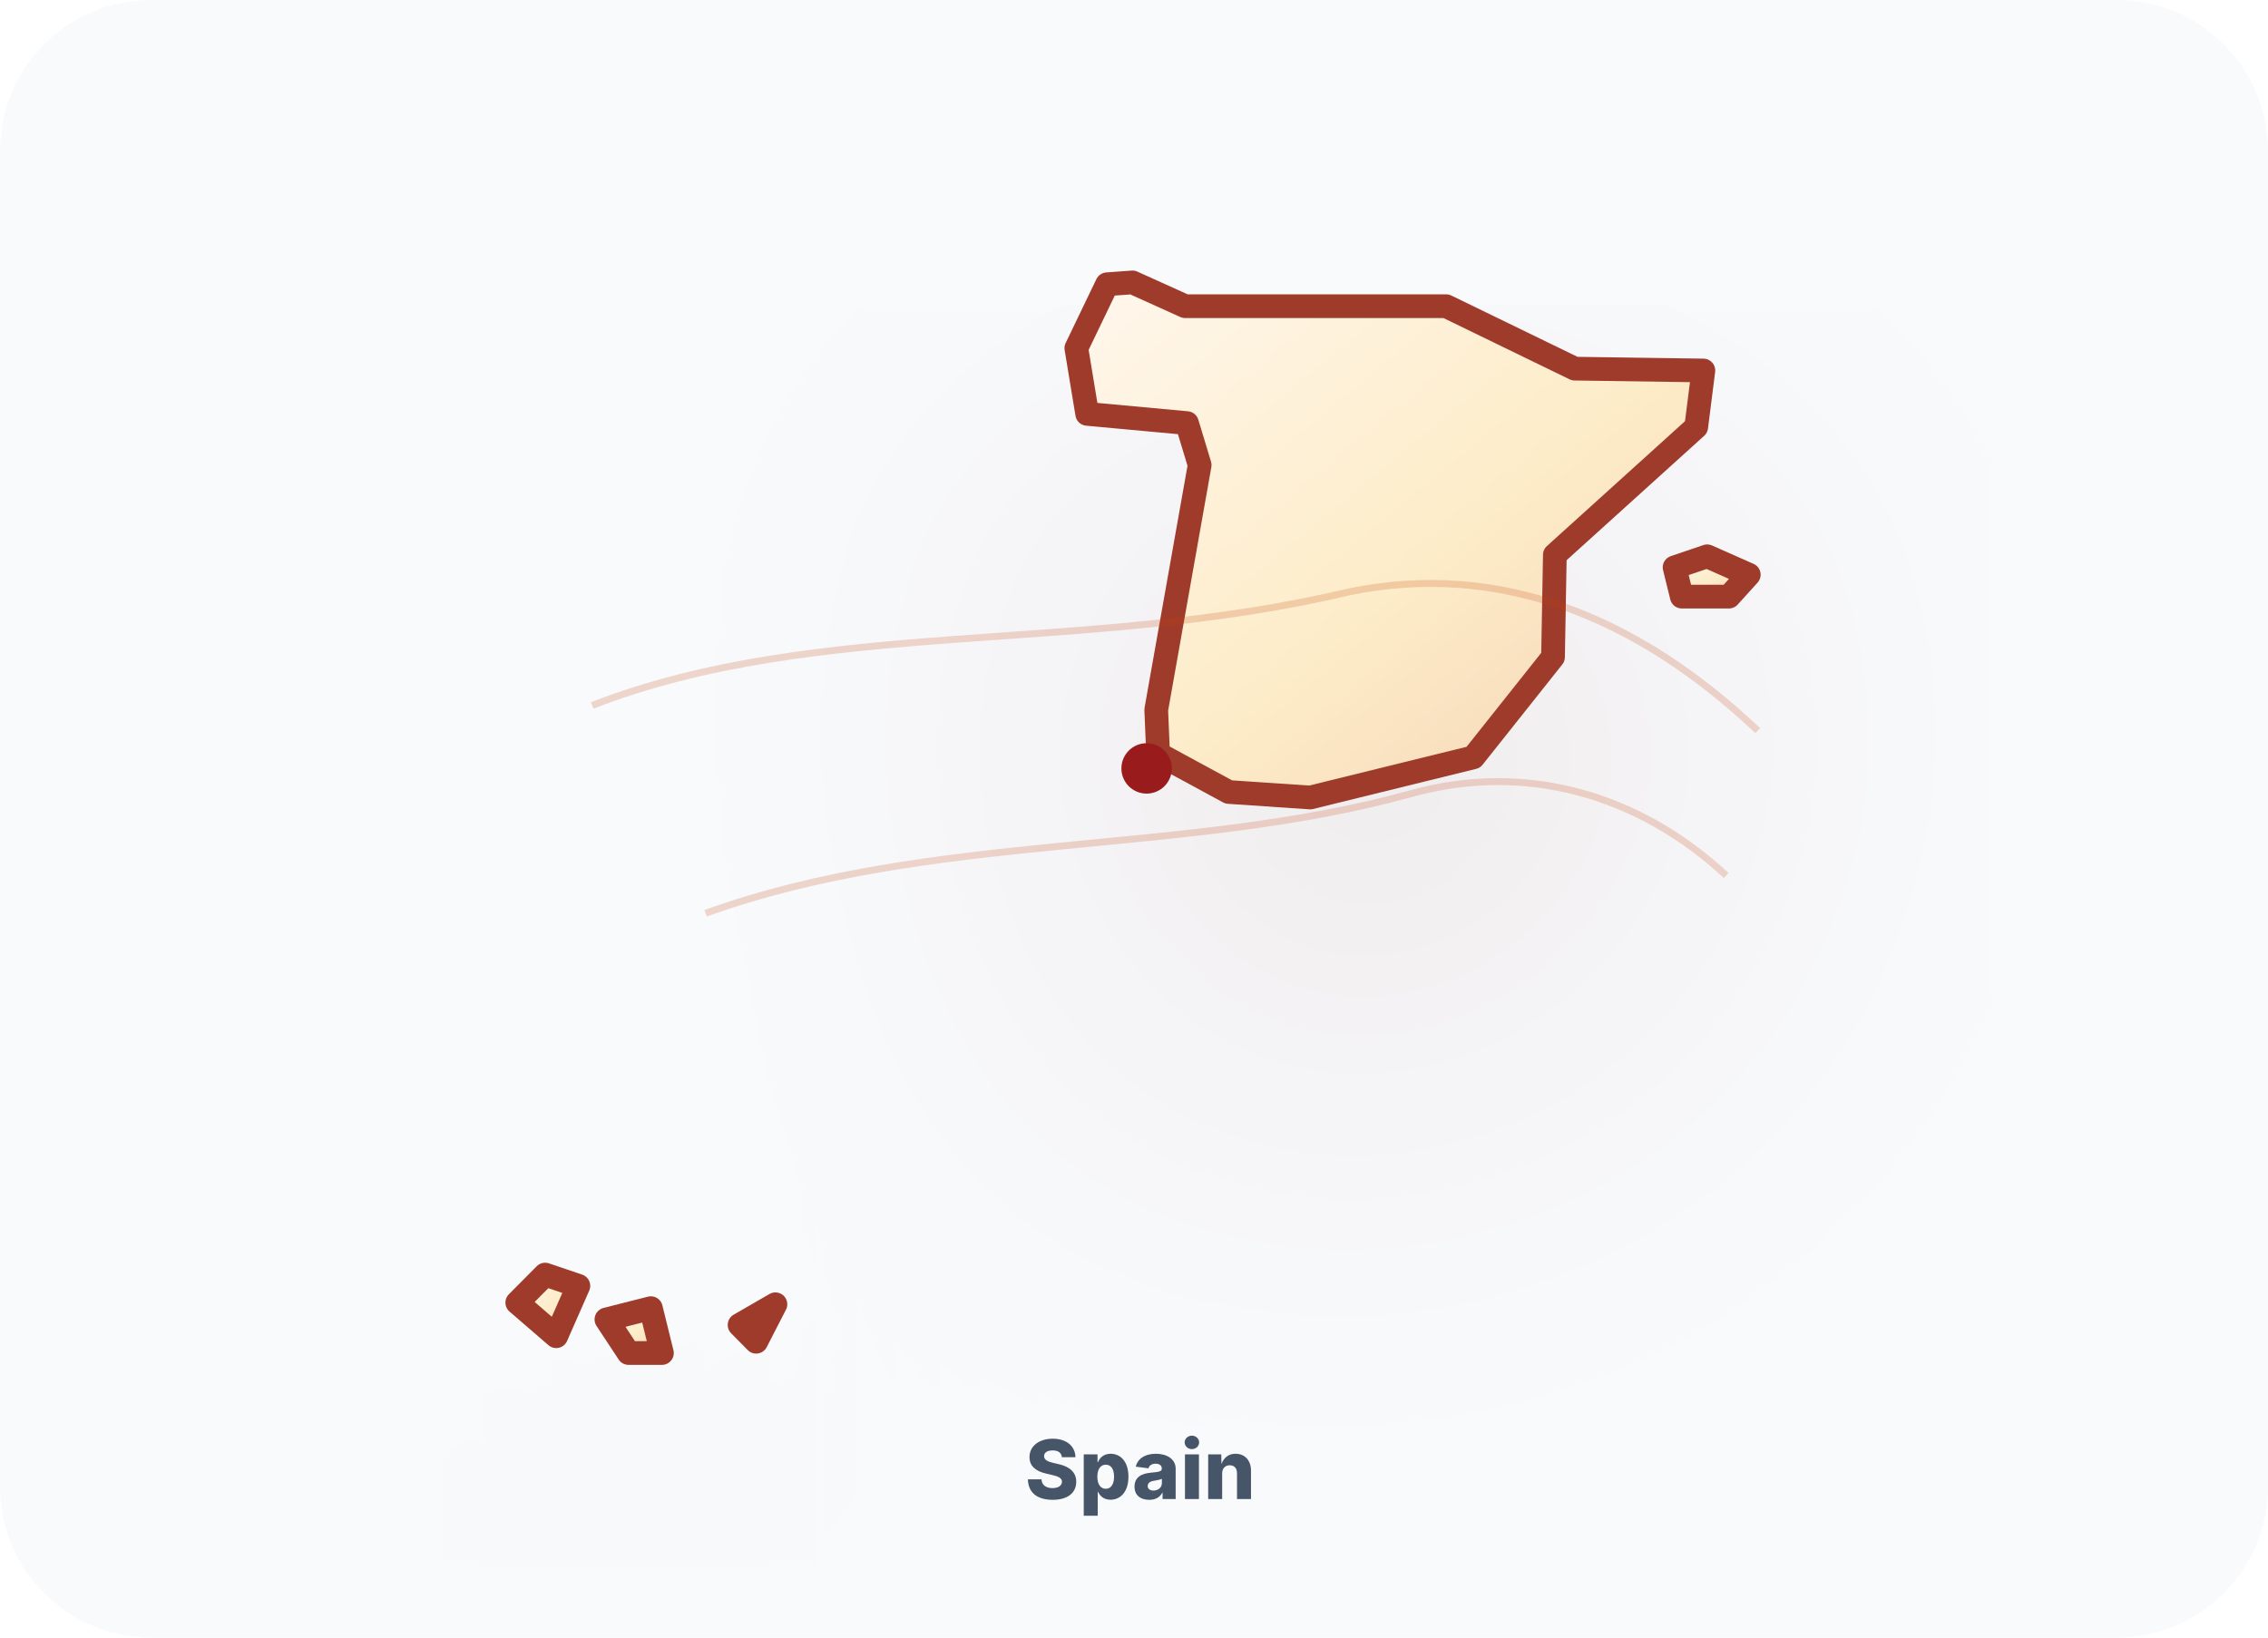
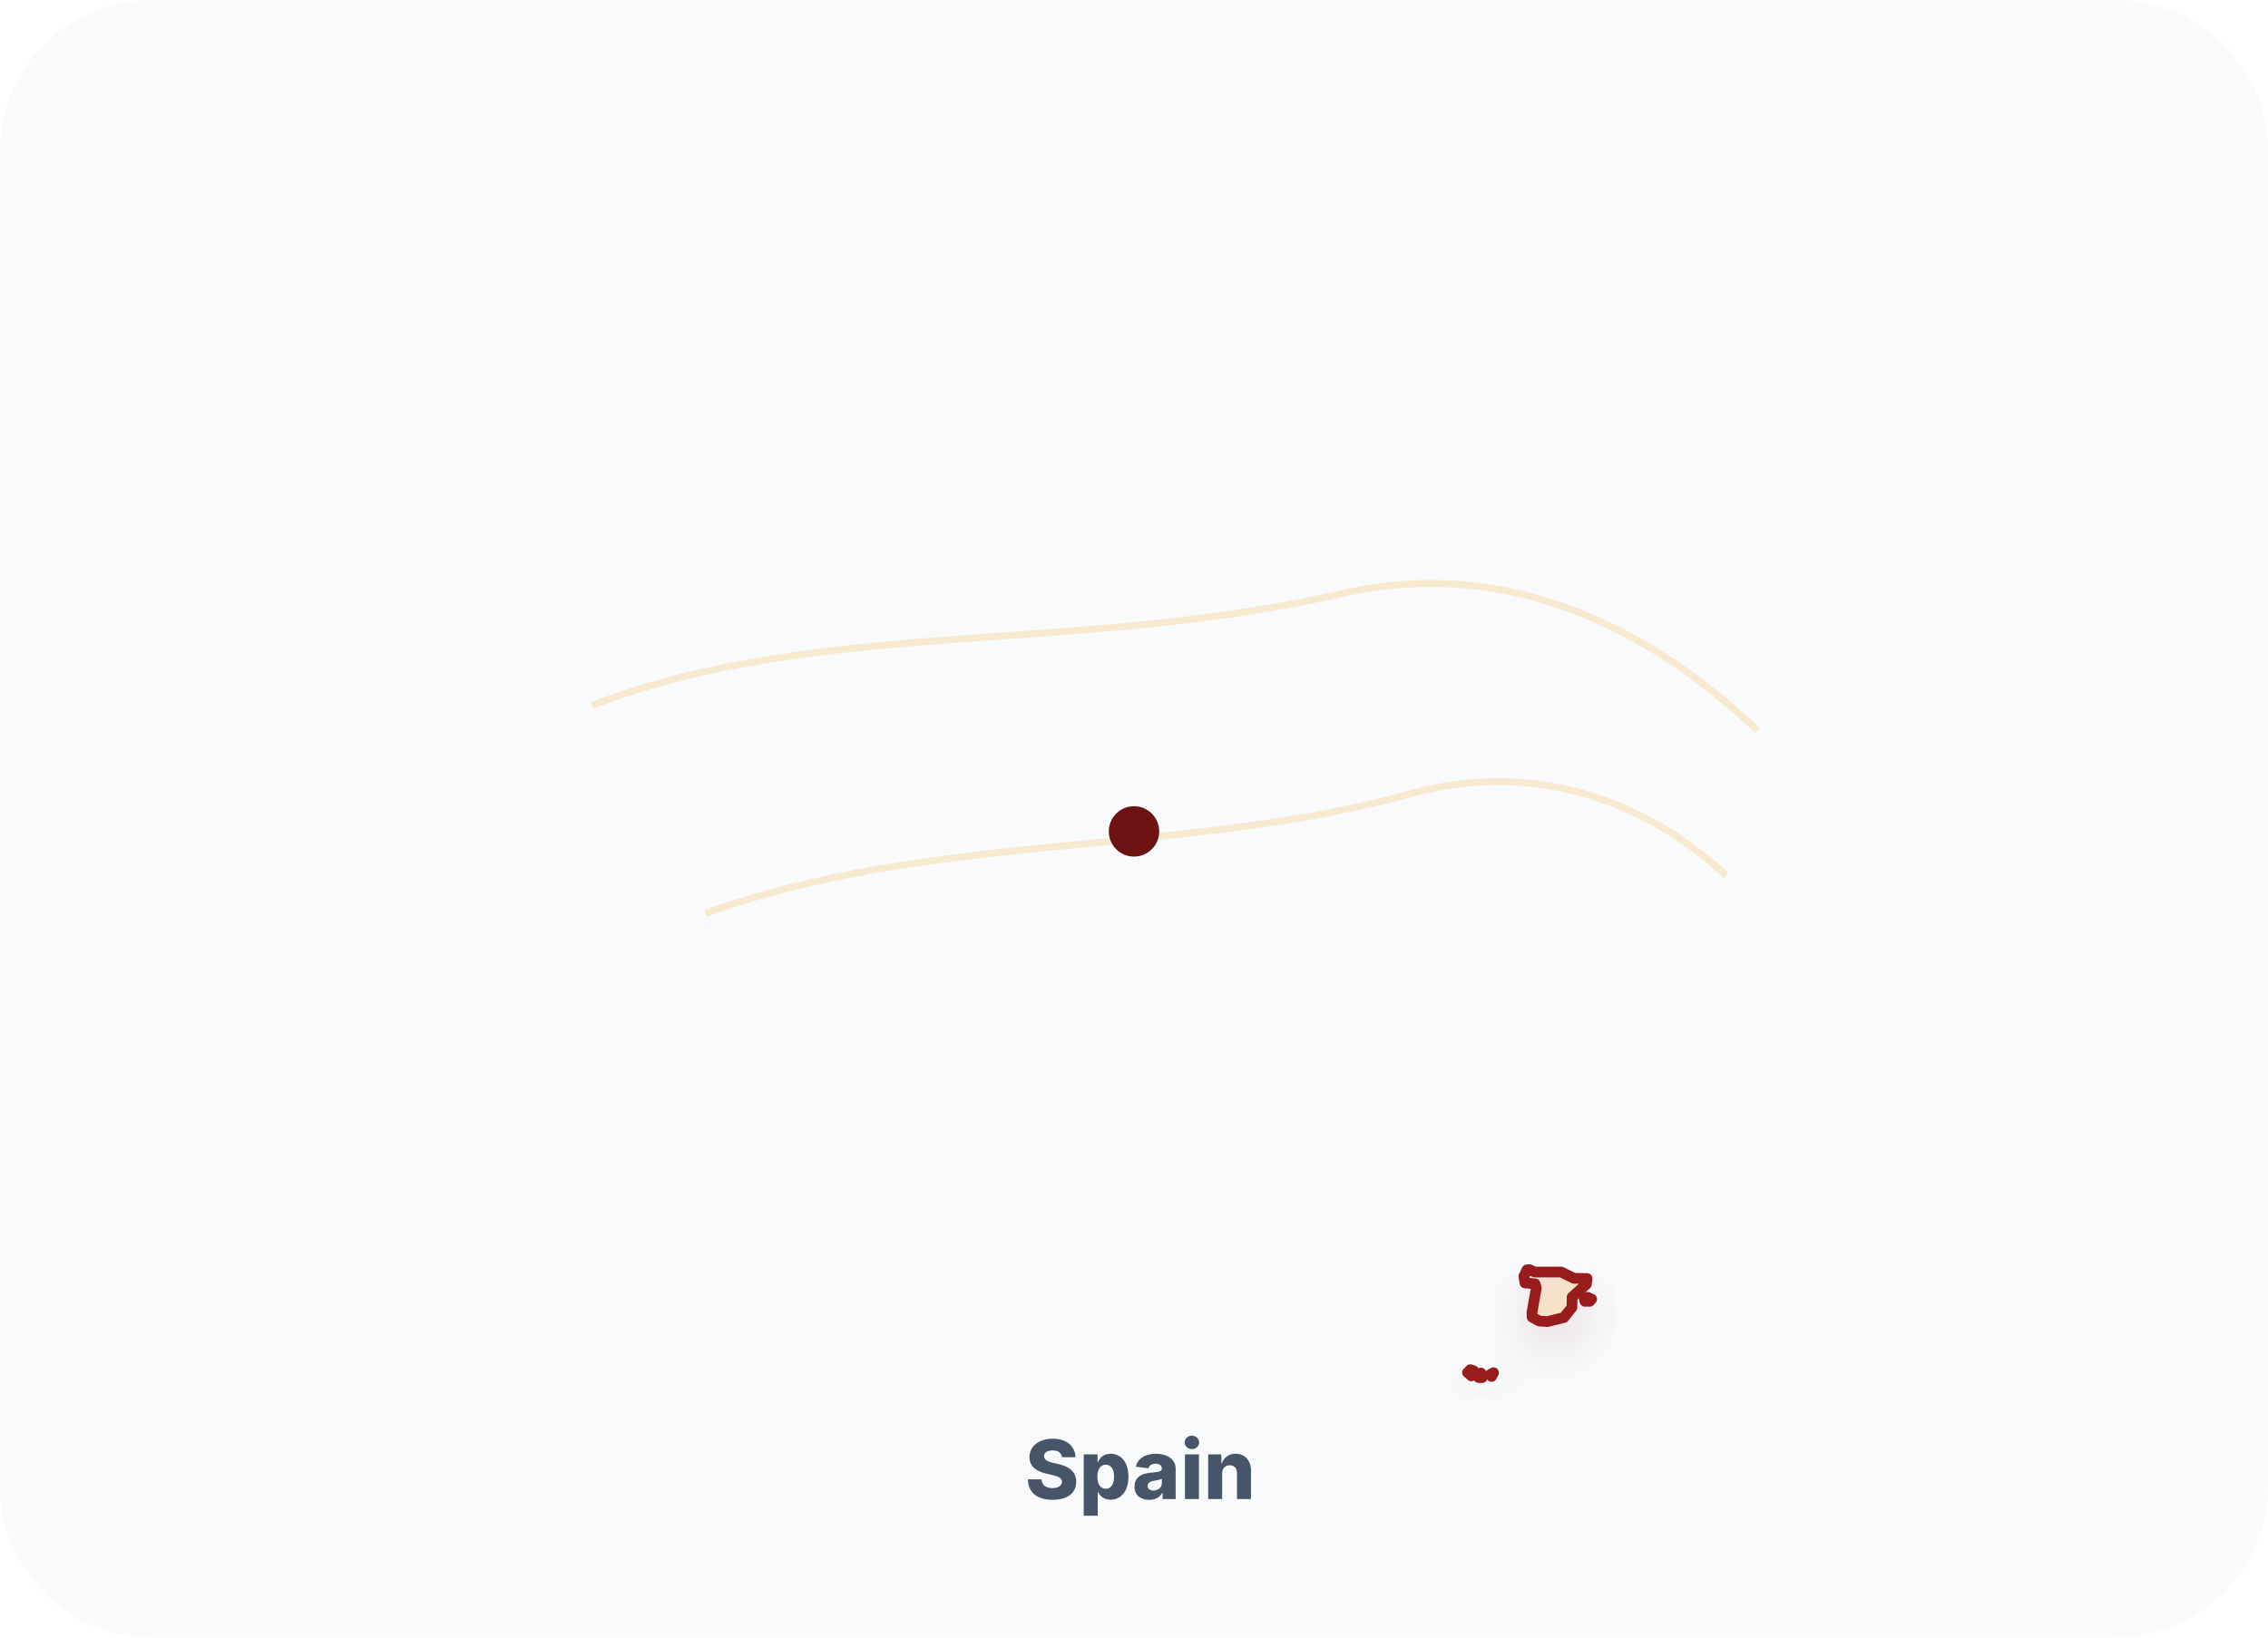
<svg xmlns="http://www.w3.org/2000/svg" viewBox="0 0 360 260" role="img" aria-labelledby="title desc">
  <rect width="360" height="260" rx="24" fill="#f8fafc" />
  <defs>
-     <linearGradient id="spainLand" x1="0" x2="1" y1="0" y2="1">
-       <stop offset="0" stop-color="#fff7ed" />
-       <stop offset="0.55" stop-color="#fdecc8" />
-       <stop offset="1" stop-color="#f4d2b5" />
+     <linearGradient id="spain-land" x1="0" x2="1" y1="0" y2="1">
+       <stop offset="0" stop-color="#f1dfdf" />
+       <stop offset="0.55" stop-color="#f7e1c8" />
+       <stop offset="1" stop-color="#fce4bb" />
    </linearGradient>
-     <filter id="softShadow" x="-20%" y="-20%" width="140%" height="140%">
-       <feDropShadow dx="0" dy="10" stdDeviation="10" flood-color="#7f1d1d" flood-opacity="0.10" />
+     <filter id="spain-shadow" x="-20%" y="-20%" width="140%" height="140%">
+       <feDropShadow dx="0" dy="10" stdDeviation="10" flood-color="#6e1313" flood-opacity="0.12" />
    </filter>
  </defs>
-   <g transform="translate(-1284.901, -1517.590) scale(3.762)" fill="url(#spainLand)" stroke="#9f3a2c" stroke-width="1.0" stroke-linejoin="round" filter="url(#softShadow)">
+   <g transform="translate(95.118, 44.059) scale(0.379281)" fill="url(#spain-land)" stroke="#991b1b" stroke-width="4.482" stroke-linejoin="round" filter="url(#spain-shadow)">
    <g id="es">
      <path d="M402.565,416.322h-11.014l-2.222-1.004l-1.071,0.078l-1.297,2.696l0.458,2.775l4.21,0.389l0.536,1.771l-1.833,10.33l0.078,1.851l2.981,1.617l3.439,0.232l6.881-1.694l3.363-4.233l0.077-4.313l5.965-5.395l0.302-2.386l-5.428-0.078L402.565,416.322L402.565,416.322z" />
      <path d="M374.265,458.444l-1.513,0.873l0.7,0.709L374.265,458.444L374.265,458.444z" />
      <path d="M369.009,458.608l-1.875,0.476l0.935,1.418h1.407L369.009,458.608L369.009,458.608z" />
      <path d="M364.549,457.191l-1.176,1.184l1.643,1.418l0.935-2.126L364.549,457.191L364.549,457.191z" />
      <path d="M413.578,426.877l-1.375,0.467l0.304,1.235h1.988l0.839-0.925L413.578,426.877L413.578,426.877z" />
    </g>
  </g>
-   <g fill="none" stroke="#c2410c" stroke-width="1.1" opacity="0.20">
+   <g fill="none" stroke="#f59e0b" stroke-width="1.1" opacity="0.18">
    <path d="M94 112 C130 98 172 104 214 94 C238 89 260 98 279 116" />
    <path d="M112 145 C148 132 188 136 224 126 C242 121 260 126 274 139" />
  </g>
-   <circle cx="182" cy="122" r="4" fill="#991b1b" />
+   <circle cx="180" cy="132" r="4" fill="#6e1313" />
  <text x="181" y="238" text-anchor="middle" font-family="Inter, Arial, sans-serif" font-size="13" font-weight="760" fill="#475569">Spain</text>
</svg>
